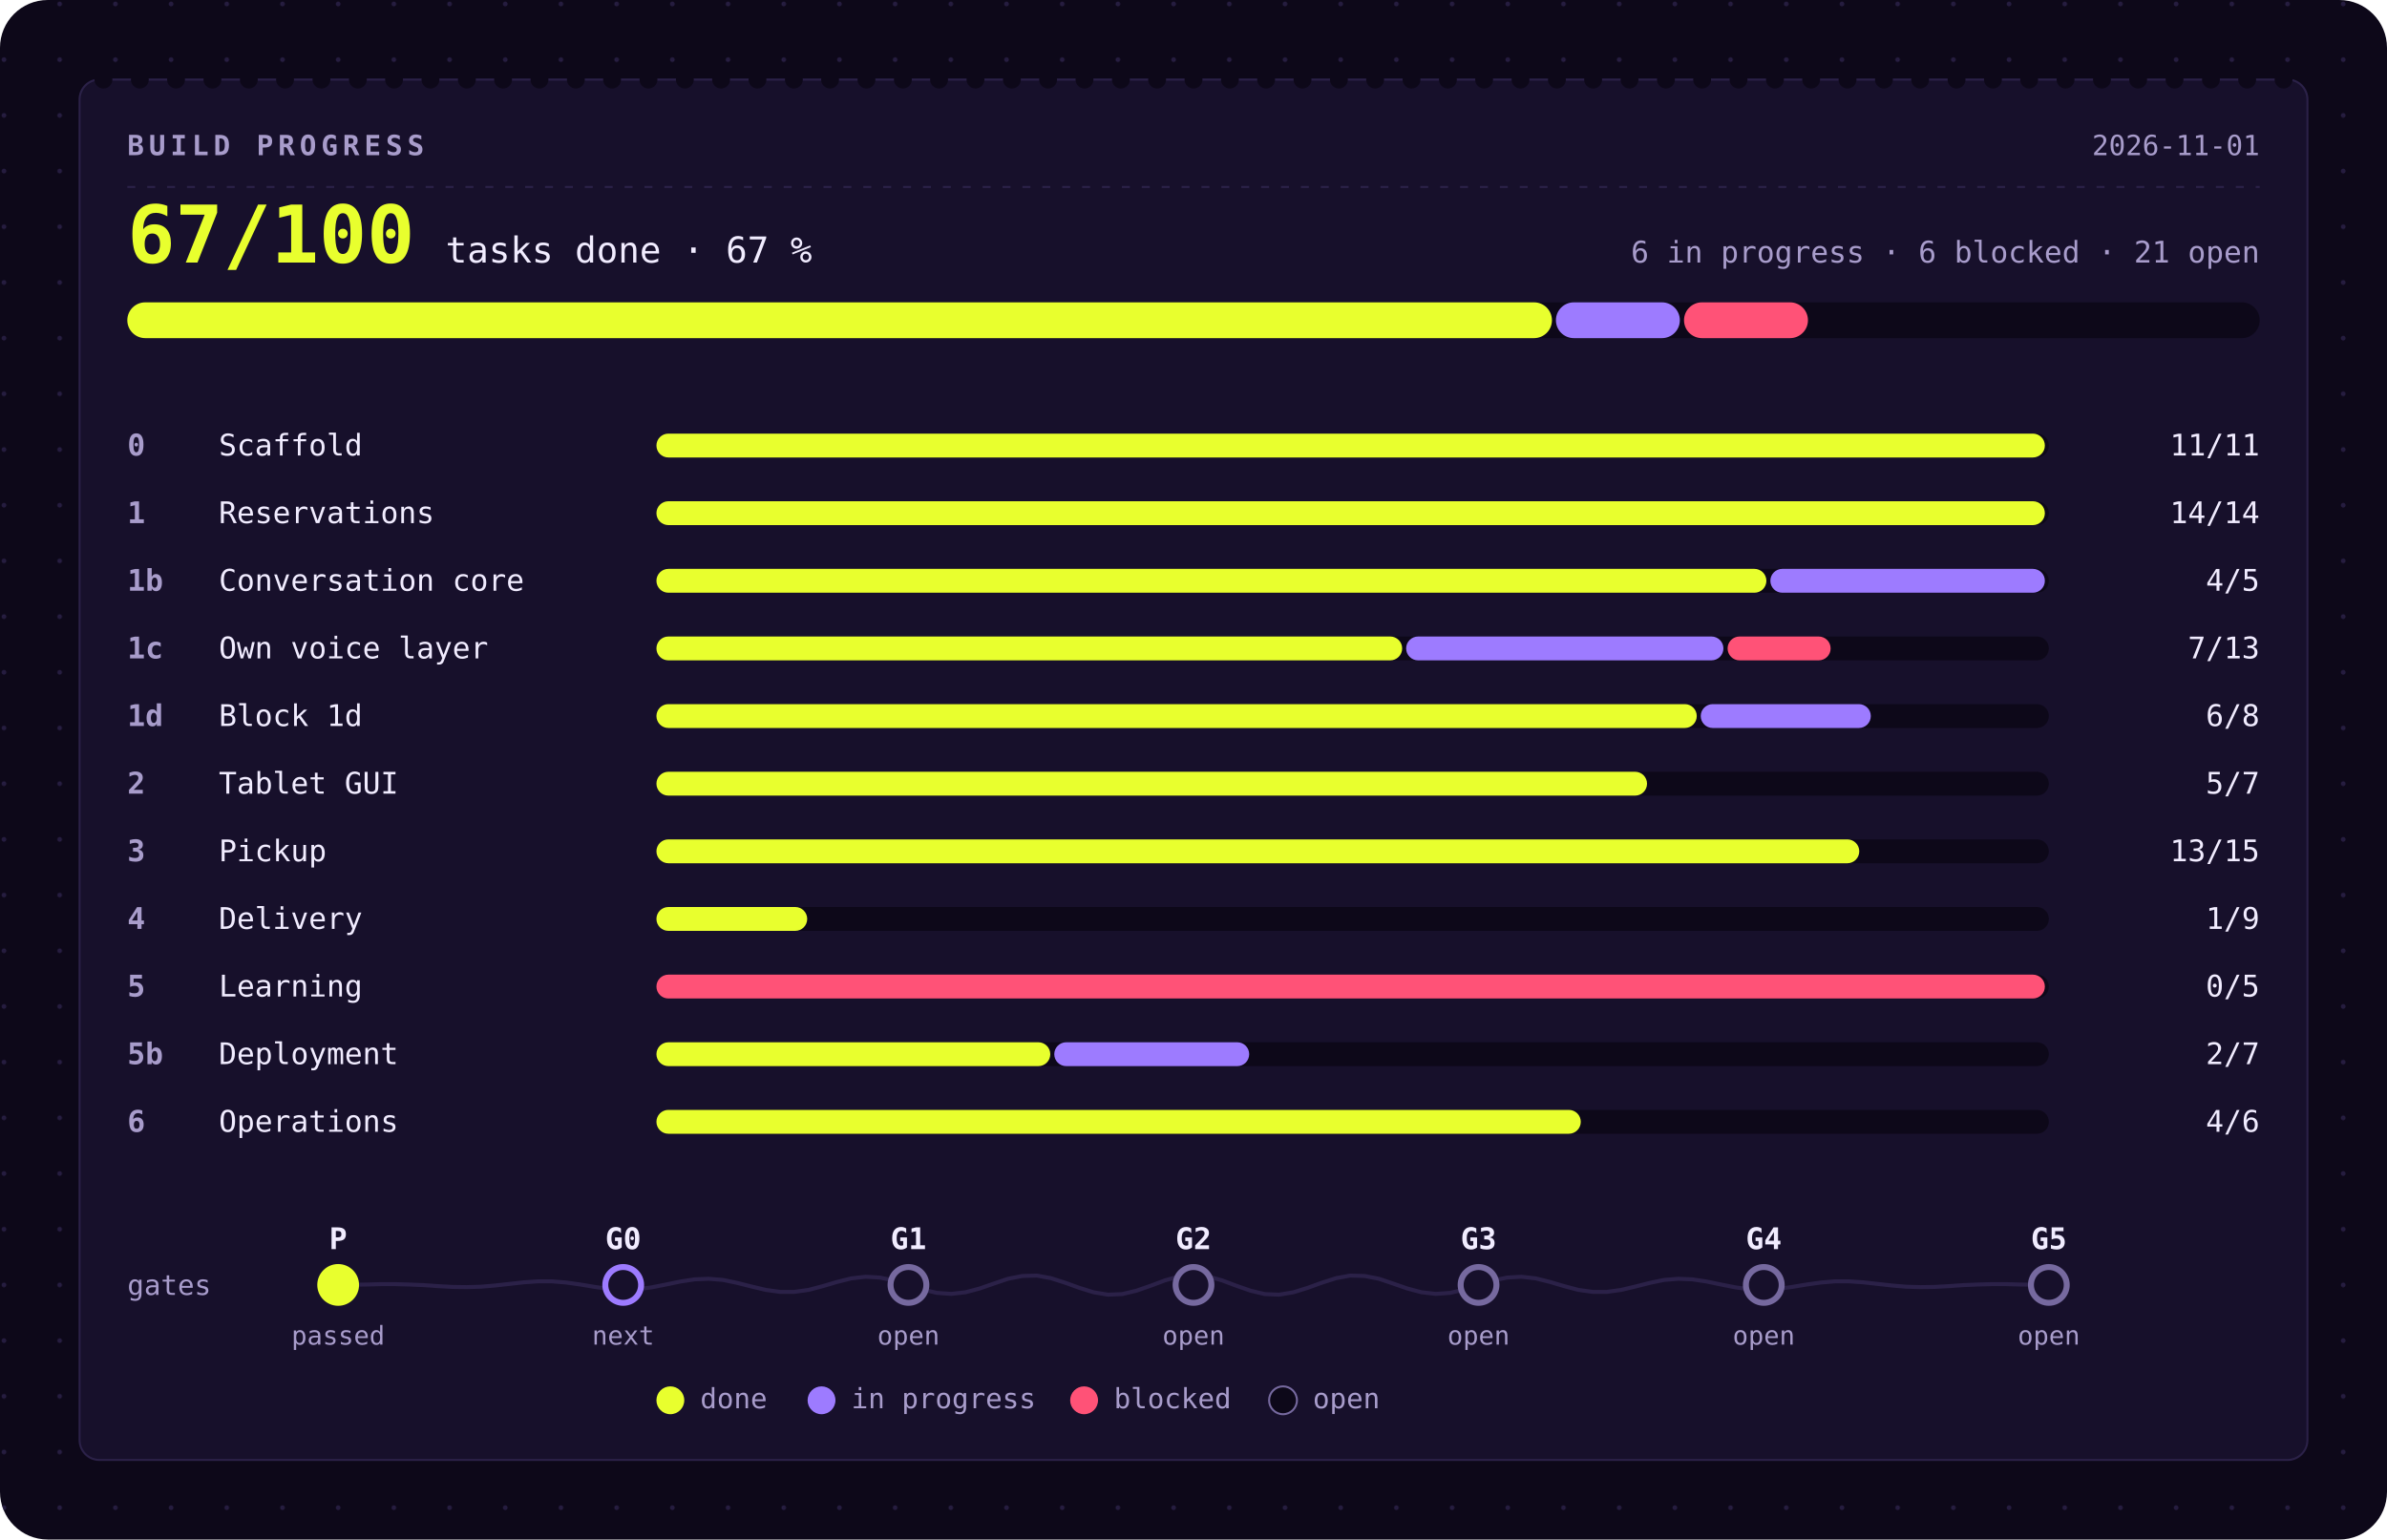
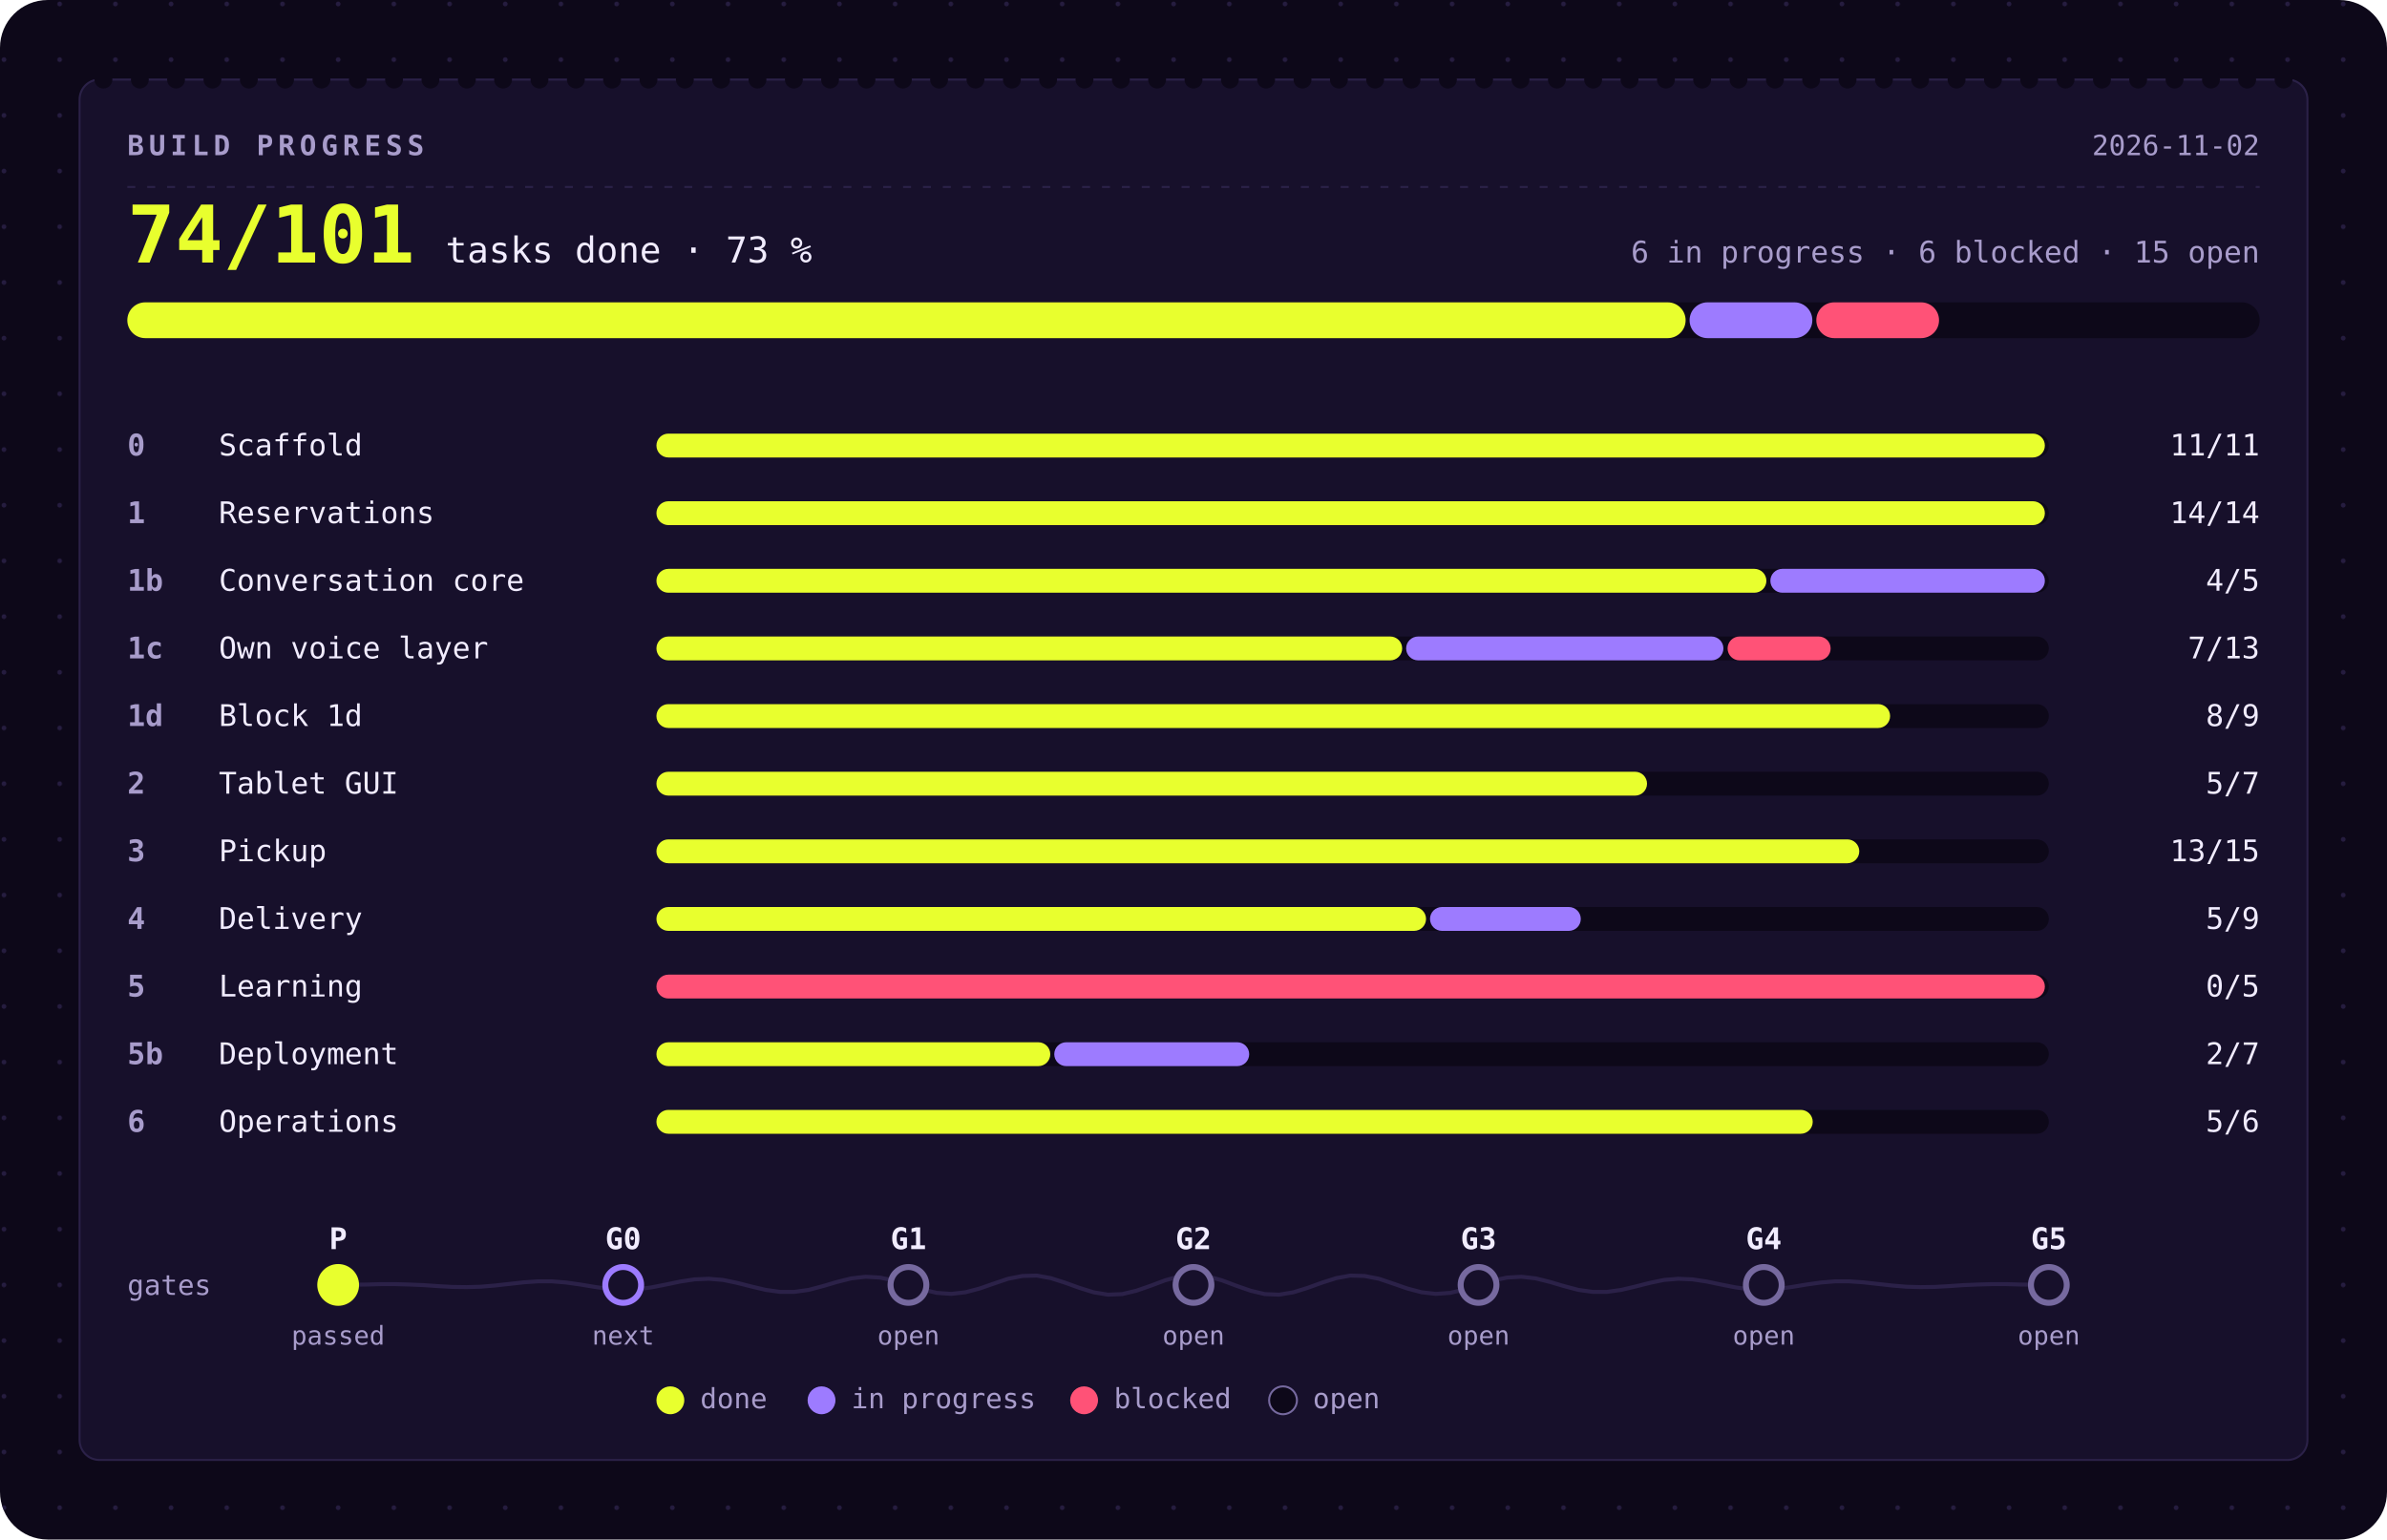
<svg xmlns="http://www.w3.org/2000/svg" width="1200" height="774" viewBox="0 0 1200 774" role="img" aria-labelledby="t d">
  <style>text{font-family:ui-monospace, 'JetBrains Mono', 'SF Mono', Menlo, Consolas, 'DejaVu Sans Mono', monospace}</style>
  <defs>
    <filter id="glow" filterUnits="userSpaceOnUse" x="0" y="0" width="1200" height="774">
      <feGaussianBlur stdDeviation="6" />
    </filter>
    <filter id="soft" filterUnits="userSpaceOnUse" x="0" y="0" width="1200" height="774">
      <feGaussianBlur stdDeviation="2.2" />
    </filter>
  </defs>
  <rect width="1200" height="774" rx="24" fill="#0D0819" />
  <pattern id="dots" width="28" height="28" patternUnits="userSpaceOnUse">
    <circle cx="2" cy="2" r="1.2" fill="#2B2148" />
  </pattern>
  <rect width="1200" height="774" rx="24" fill="url(#dots)" opacity="0.8" />
  <rect x="40" y="40" width="1120" height="694" rx="10" fill="#17102B" stroke="#2B2148" />
  <circle cx="52" cy="40" r="4.5" fill="#0D0819" />
  <circle cx="70.3" cy="40" r="4.5" fill="#0D0819" />
  <circle cx="88.5" cy="40" r="4.5" fill="#0D0819" />
  <circle cx="106.8" cy="40" r="4.5" fill="#0D0819" />
  <circle cx="125.1" cy="40" r="4.5" fill="#0D0819" />
  <circle cx="143.3" cy="40" r="4.5" fill="#0D0819" />
  <circle cx="161.6" cy="40" r="4.5" fill="#0D0819" />
  <circle cx="179.9" cy="40" r="4.5" fill="#0D0819" />
  <circle cx="198.1" cy="40" r="4.5" fill="#0D0819" />
  <circle cx="216.4" cy="40" r="4.5" fill="#0D0819" />
  <circle cx="234.7" cy="40" r="4.5" fill="#0D0819" />
  <circle cx="252.9" cy="40" r="4.5" fill="#0D0819" />
  <circle cx="271.2" cy="40" r="4.5" fill="#0D0819" />
  <circle cx="289.5" cy="40" r="4.5" fill="#0D0819" />
  <circle cx="307.7" cy="40" r="4.5" fill="#0D0819" />
  <circle cx="326" cy="40" r="4.5" fill="#0D0819" />
  <circle cx="344.3" cy="40" r="4.5" fill="#0D0819" />
  <circle cx="362.5" cy="40" r="4.5" fill="#0D0819" />
  <circle cx="380.8" cy="40" r="4.5" fill="#0D0819" />
  <circle cx="399.1" cy="40" r="4.5" fill="#0D0819" />
  <circle cx="417.3" cy="40" r="4.5" fill="#0D0819" />
  <circle cx="435.6" cy="40" r="4.5" fill="#0D0819" />
  <circle cx="453.9" cy="40" r="4.5" fill="#0D0819" />
  <circle cx="472.1" cy="40" r="4.5" fill="#0D0819" />
  <circle cx="490.4" cy="40" r="4.5" fill="#0D0819" />
  <circle cx="508.7" cy="40" r="4.5" fill="#0D0819" />
  <circle cx="526.9" cy="40" r="4.5" fill="#0D0819" />
  <circle cx="545.2" cy="40" r="4.5" fill="#0D0819" />
  <circle cx="563.5" cy="40" r="4.5" fill="#0D0819" />
  <circle cx="581.7" cy="40" r="4.5" fill="#0D0819" />
  <circle cx="600" cy="40" r="4.5" fill="#0D0819" />
  <circle cx="618.3" cy="40" r="4.5" fill="#0D0819" />
  <circle cx="636.5" cy="40" r="4.5" fill="#0D0819" />
  <circle cx="654.8" cy="40" r="4.5" fill="#0D0819" />
  <circle cx="673.1" cy="40" r="4.5" fill="#0D0819" />
  <circle cx="691.3" cy="40" r="4.5" fill="#0D0819" />
  <circle cx="709.6" cy="40" r="4.5" fill="#0D0819" />
  <circle cx="727.9" cy="40" r="4.5" fill="#0D0819" />
  <circle cx="746.1" cy="40" r="4.5" fill="#0D0819" />
  <circle cx="764.4" cy="40" r="4.5" fill="#0D0819" />
  <circle cx="782.7" cy="40" r="4.5" fill="#0D0819" />
  <circle cx="800.9" cy="40" r="4.5" fill="#0D0819" />
  <circle cx="819.2" cy="40" r="4.5" fill="#0D0819" />
  <circle cx="837.5" cy="40" r="4.5" fill="#0D0819" />
  <circle cx="855.7" cy="40" r="4.5" fill="#0D0819" />
  <circle cx="874" cy="40" r="4.5" fill="#0D0819" />
  <circle cx="892.3" cy="40" r="4.5" fill="#0D0819" />
  <circle cx="910.5" cy="40" r="4.5" fill="#0D0819" />
  <circle cx="928.8" cy="40" r="4.5" fill="#0D0819" />
  <circle cx="947.1" cy="40" r="4.5" fill="#0D0819" />
  <circle cx="965.3" cy="40" r="4.5" fill="#0D0819" />
  <circle cx="983.6" cy="40" r="4.5" fill="#0D0819" />
  <circle cx="1001.9" cy="40" r="4.5" fill="#0D0819" />
  <circle cx="1020.1" cy="40" r="4.5" fill="#0D0819" />
  <circle cx="1038.4" cy="40" r="4.5" fill="#0D0819" />
  <circle cx="1056.7" cy="40" r="4.5" fill="#0D0819" />
  <circle cx="1074.9" cy="40" r="4.5" fill="#0D0819" />
  <circle cx="1093.2" cy="40" r="4.5" fill="#0D0819" />
  <circle cx="1111.5" cy="40" r="4.5" fill="#0D0819" />
  <circle cx="1129.7" cy="40" r="4.5" fill="#0D0819" />
  <circle cx="1148" cy="40" r="4.5" fill="#0D0819" />
  <text x="64" y="78" font-size="14" fill="#A89CCB" font-weight="700" letter-spacing="2.4">BUILD PROGRESS</text>
-   <text x="1136" y="78" font-size="14" fill="#A89CCB" text-anchor="end">2026-11-01</text>
+   <text x="1136" y="78" font-size="14" fill="#A89CCB" text-anchor="end">2026-11-02</text>
  <line x1="64" y1="94" x2="1136" y2="94" stroke="#2B2148" stroke-dasharray="4 6" />
-   <text x="64" y="132" font-size="40" fill="#E8FF2E" font-weight="700">67/100</text>
-   <text x="224" y="132" font-size="18" fill="#F1ECFF">tasks done · 67 %</text>
-   <text x="1136" y="132" font-size="15" fill="#A89CCB" text-anchor="end">6 in progress · 6 blocked · 21 open</text>
+   <text x="64" y="132" font-size="40" fill="#E8FF2E" font-weight="700">74/101</text>
+   <text x="224" y="132" font-size="18" fill="#F1ECFF">tasks done · 73 %</text>
+   <text x="1136" y="132" font-size="15" fill="#A89CCB" text-anchor="end">6 in progress · 6 blocked · 15 open</text>
  <rect x="64" y="152" width="1072" height="18" rx="9" fill="#0D0819" />
-   <rect x="64" y="152" width="716.2" height="18" rx="9" fill="#E8FF2E" />
-   <rect x="782.2" y="152" width="62.3" height="18" rx="9" fill="#9D7BFF" />
-   <rect x="846.6" y="152" width="62.3" height="18" rx="9" fill="#FF5277" />
+   <rect x="64" y="152" width="783.4" height="18" rx="9" fill="#E8FF2E" />
+   <rect x="849.4" y="152" width="61.7" height="18" rx="9" fill="#9D7BFF" />
+   <rect x="913.1" y="152" width="61.7" height="18" rx="9" fill="#FF5277" />
  <text x="64" y="229" font-size="15" fill="#A89CCB" font-weight="700">0</text>
  <text x="110" y="229" font-size="15" fill="#F1ECFF">Scaffold</text>
  <rect x="330" y="218" width="700" height="12" rx="6" fill="#0D0819" />
  <rect x="330" y="218" width="698" height="12" rx="6" fill="#E8FF2E" />
  <text x="1136" y="229" font-size="15" fill="#F1ECFF" text-anchor="end">11/11</text>
  <text x="64" y="263" font-size="15" fill="#A89CCB" font-weight="700">1</text>
  <text x="110" y="263" font-size="15" fill="#F1ECFF">Reservations</text>
  <rect x="330" y="252" width="700" height="12" rx="6" fill="#0D0819" />
  <rect x="330" y="252" width="698" height="12" rx="6" fill="#E8FF2E" />
  <text x="1136" y="263" font-size="15" fill="#F1ECFF" text-anchor="end">14/14</text>
  <text x="64" y="297" font-size="15" fill="#A89CCB" font-weight="700">1b</text>
  <text x="110" y="297" font-size="15" fill="#F1ECFF">Conversation core</text>
  <rect x="330" y="286" width="700" height="12" rx="6" fill="#0D0819" />
  <rect x="330" y="286" width="558" height="12" rx="6" fill="#E8FF2E" />
  <rect x="890" y="286" width="138" height="12" rx="6" fill="#9D7BFF" />
  <text x="1136" y="297" font-size="15" fill="#F1ECFF" text-anchor="end">4/5</text>
  <text x="64" y="331" font-size="15" fill="#A89CCB" font-weight="700">1c</text>
  <text x="110" y="331" font-size="15" fill="#F1ECFF">Own voice layer</text>
  <rect x="330" y="320" width="700" height="12" rx="6" fill="#0D0819" />
  <rect x="330" y="320" width="374.9" height="12" rx="6" fill="#E8FF2E" />
  <rect x="706.9" y="320" width="159.5" height="12" rx="6" fill="#9D7BFF" />
  <rect x="868.5" y="320" width="51.8" height="12" rx="6" fill="#FF5277" />
  <text x="1136" y="331" font-size="15" fill="#F1ECFF" text-anchor="end">7/13</text>
  <text x="64" y="365" font-size="15" fill="#A89CCB" font-weight="700">1d</text>
  <text x="110" y="365" font-size="15" fill="#F1ECFF">Block 1d</text>
  <rect x="330" y="354" width="700" height="12" rx="6" fill="#0D0819" />
-   <rect x="330" y="354" width="523" height="12" rx="6" fill="#E8FF2E" />
-   <rect x="855" y="354" width="85.5" height="12" rx="6" fill="#9D7BFF" />
-   <text x="1136" y="365" font-size="15" fill="#F1ECFF" text-anchor="end">6/8</text>
+   <rect x="330" y="354" width="620.2" height="12" rx="6" fill="#E8FF2E" />
+   <text x="1136" y="365" font-size="15" fill="#F1ECFF" text-anchor="end">8/9</text>
  <text x="64" y="399" font-size="15" fill="#A89CCB" font-weight="700">2</text>
  <text x="110" y="399" font-size="15" fill="#F1ECFF">Tablet GUI</text>
  <rect x="330" y="388" width="700" height="12" rx="6" fill="#0D0819" />
  <rect x="330" y="388" width="498" height="12" rx="6" fill="#E8FF2E" />
  <text x="1136" y="399" font-size="15" fill="#F1ECFF" text-anchor="end">5/7</text>
  <text x="64" y="433" font-size="15" fill="#A89CCB" font-weight="700">3</text>
  <text x="110" y="433" font-size="15" fill="#F1ECFF">Pickup</text>
  <rect x="330" y="422" width="700" height="12" rx="6" fill="#0D0819" />
  <rect x="330" y="422" width="604.7" height="12" rx="6" fill="#E8FF2E" />
  <text x="1136" y="433" font-size="15" fill="#F1ECFF" text-anchor="end">13/15</text>
  <text x="64" y="467" font-size="15" fill="#A89CCB" font-weight="700">4</text>
  <text x="110" y="467" font-size="15" fill="#F1ECFF">Delivery</text>
  <rect x="330" y="456" width="700" height="12" rx="6" fill="#0D0819" />
-   <rect x="330" y="456" width="75.8" height="12" rx="6" fill="#E8FF2E" />
-   <text x="1136" y="467" font-size="15" fill="#F1ECFF" text-anchor="end">1/9</text>
+   <rect x="330" y="456" width="386.9" height="12" rx="6" fill="#E8FF2E" />
+   <rect x="718.9" y="456" width="75.8" height="12" rx="6" fill="#9D7BFF" />
+   <text x="1136" y="467" font-size="15" fill="#F1ECFF" text-anchor="end">5/9</text>
  <text x="64" y="501" font-size="15" fill="#A89CCB" font-weight="700">5</text>
  <text x="110" y="501" font-size="15" fill="#F1ECFF">Learning</text>
  <rect x="330" y="490" width="700" height="12" rx="6" fill="#0D0819" />
  <rect x="330" y="490" width="698" height="12" rx="6" fill="#FF5277" />
  <text x="1136" y="501" font-size="15" fill="#F1ECFF" text-anchor="end">0/5</text>
  <text x="64" y="535" font-size="15" fill="#A89CCB" font-weight="700">5b</text>
  <text x="110" y="535" font-size="15" fill="#F1ECFF">Deployment</text>
  <rect x="330" y="524" width="700" height="12" rx="6" fill="#0D0819" />
  <rect x="330" y="524" width="198" height="12" rx="6" fill="#E8FF2E" />
  <rect x="530" y="524" width="98" height="12" rx="6" fill="#9D7BFF" />
  <text x="1136" y="535" font-size="15" fill="#F1ECFF" text-anchor="end">2/7</text>
  <text x="64" y="569" font-size="15" fill="#A89CCB" font-weight="700">6</text>
  <text x="110" y="569" font-size="15" fill="#F1ECFF">Operations</text>
  <rect x="330" y="558" width="700" height="12" rx="6" fill="#0D0819" />
-   <rect x="330" y="558" width="464.7" height="12" rx="6" fill="#E8FF2E" />
-   <text x="1136" y="569" font-size="15" fill="#F1ECFF" text-anchor="end">4/6</text>
+   <rect x="330" y="558" width="581.3" height="12" rx="6" fill="#E8FF2E" />
+   <text x="1136" y="569" font-size="15" fill="#F1ECFF" text-anchor="end">5/6</text>
  <path d="M170 646 L177.2 645.9 L184.3 645.8 L191.5 645.6 L198.7 645.6 L205.8 645.8 L213 646.1 L220.2 646.6 L227.3 647 L234.5 647.1 L241.7 646.9 L248.8 646.3 L256 645.5 L263.2 644.7 L270.3 644.2 L277.5 644.2 L284.7 644.8 L291.8 645.8 L299 647 L306.2 648 L313.3 648.5 L320.5 648.2 L327.7 647.2 L334.8 645.8 L342 644.3 L349.2 643.2 L356.3 642.9 L363.5 643.5 L370.7 645 L377.8 646.8 L385 648.5 L392.2 649.5 L399.3 649.5 L406.5 648.5 L413.7 646.6 L420.8 644.5 L428 642.7 L435.2 641.9 L442.3 642.3 L449.5 643.8 L456.7 646 L463.8 648.3 L471 650 L478.2 650.5 L485.3 649.7 L492.5 647.8 L499.7 645.3 L506.8 642.9 L514 641.5 L521.2 641.3 L528.3 642.6 L535.5 644.9 L542.7 647.5 L549.8 649.7 L557 650.9 L564.2 650.6 L571.3 648.9 L578.5 646.4 L585.7 643.7 L592.8 641.7 L600 641 L607.2 641.7 L614.3 643.7 L621.5 646.4 L628.7 648.9 L635.8 650.6 L643 650.9 L650.2 649.7 L657.3 647.5 L664.5 644.9 L671.7 642.6 L678.8 641.3 L686 641.5 L693.2 642.9 L700.3 645.3 L707.5 647.8 L714.7 649.7 L721.8 650.5 L729 650 L736.2 648.3 L743.3 646 L750.5 643.8 L757.7 642.3 L764.8 641.9 L772 642.7 L779.2 644.5 L786.3 646.6 L793.5 648.5 L800.7 649.5 L807.8 649.5 L815 648.5 L822.2 646.8 L829.3 645 L836.5 643.5 L843.7 642.9 L850.8 643.2 L858 644.3 L865.2 645.8 L872.3 647.2 L879.5 648.2 L886.7 648.5 L893.8 648 L901 647 L908.2 645.8 L915.3 644.8 L922.5 644.2 L929.7 644.2 L936.8 644.7 L944 645.5 L951.2 646.3 L958.3 646.9 L965.5 647.1 L972.7 647 L979.8 646.6 L987 646.1 L994.2 645.8 L1001.3 645.6 L1008.5 645.6 L1015.7 645.8 L1022.8 645.9 L1030 646" fill="none" stroke="#2B2148" stroke-width="2" />
  <circle cx="170" cy="646" r="9" fill="#E8FF2E" stroke="#E8FF2E" stroke-width="3" />
  <text x="170" y="628" font-size="15" fill="#F1ECFF" text-anchor="middle" font-weight="700">P</text>
  <text x="170" y="676" font-size="13" fill="#A89CCB" text-anchor="middle">passed</text>
  <circle cx="313.3" cy="646" r="9" fill="#17102B" stroke="#9D7BFF" stroke-width="3" />
  <text x="313.3" y="628" font-size="15" fill="#F1ECFF" text-anchor="middle" font-weight="700">G0</text>
  <text x="313.3" y="676" font-size="13" fill="#A89CCB" text-anchor="middle">next</text>
  <circle cx="456.7" cy="646" r="9" fill="#17102B" stroke="#76699F" stroke-width="3" />
  <text x="456.7" y="628" font-size="15" fill="#F1ECFF" text-anchor="middle" font-weight="700">G1</text>
  <text x="456.7" y="676" font-size="13" fill="#A89CCB" text-anchor="middle">open</text>
  <circle cx="600" cy="646" r="9" fill="#17102B" stroke="#76699F" stroke-width="3" />
  <text x="600" y="628" font-size="15" fill="#F1ECFF" text-anchor="middle" font-weight="700">G2</text>
  <text x="600" y="676" font-size="13" fill="#A89CCB" text-anchor="middle">open</text>
  <circle cx="743.3" cy="646" r="9" fill="#17102B" stroke="#76699F" stroke-width="3" />
  <text x="743.3" y="628" font-size="15" fill="#F1ECFF" text-anchor="middle" font-weight="700">G3</text>
  <text x="743.3" y="676" font-size="13" fill="#A89CCB" text-anchor="middle">open</text>
  <circle cx="886.7" cy="646" r="9" fill="#17102B" stroke="#76699F" stroke-width="3" />
  <text x="886.7" y="628" font-size="15" fill="#F1ECFF" text-anchor="middle" font-weight="700">G4</text>
  <text x="886.7" y="676" font-size="13" fill="#A89CCB" text-anchor="middle">open</text>
  <circle cx="1030" cy="646" r="9" fill="#17102B" stroke="#76699F" stroke-width="3" />
  <text x="1030" y="628" font-size="15" fill="#F1ECFF" text-anchor="middle" font-weight="700">G5</text>
  <text x="1030" y="676" font-size="13" fill="#A89CCB" text-anchor="middle">open</text>
  <text x="64" y="651" font-size="14" fill="#A89CCB">gates</text>
  <rect x="330" y="697" width="14" height="14" rx="7" fill="#E8FF2E" />
  <text x="352" y="708" font-size="14" fill="#A89CCB">done</text>
  <rect x="406" y="697" width="14" height="14" rx="7" fill="#9D7BFF" />
  <text x="428" y="708" font-size="14" fill="#A89CCB">in progress</text>
  <rect x="538" y="697" width="14" height="14" rx="7" fill="#FF5277" />
  <text x="560" y="708" font-size="14" fill="#A89CCB">blocked</text>
  <rect x="638" y="697" width="14" height="14" rx="7" fill="#0D0819" stroke="#76699F" />
  <text x="660" y="708" font-size="14" fill="#A89CCB">open</text>
</svg>
